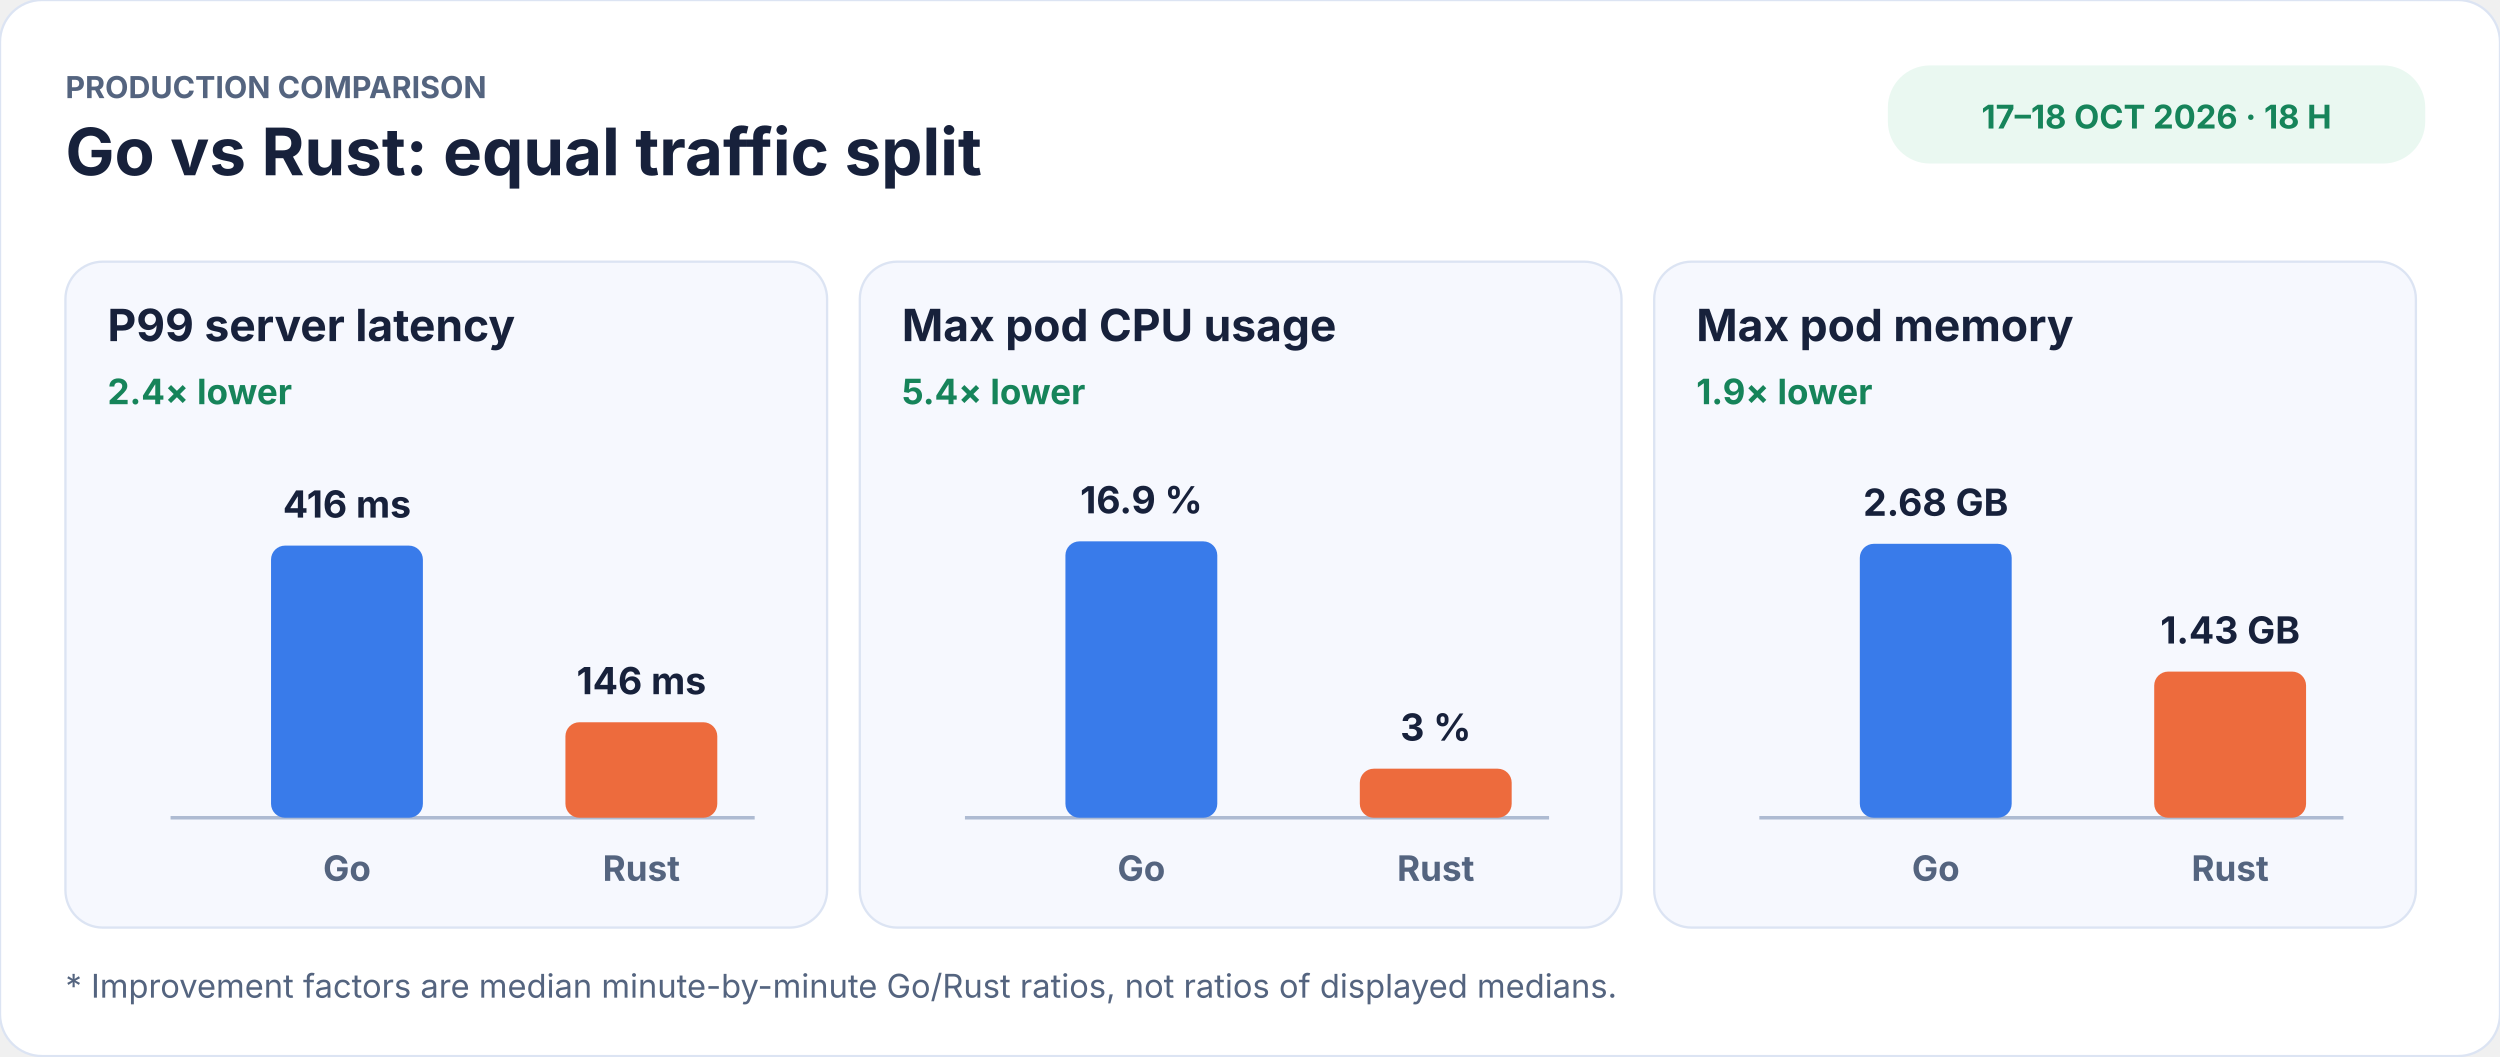
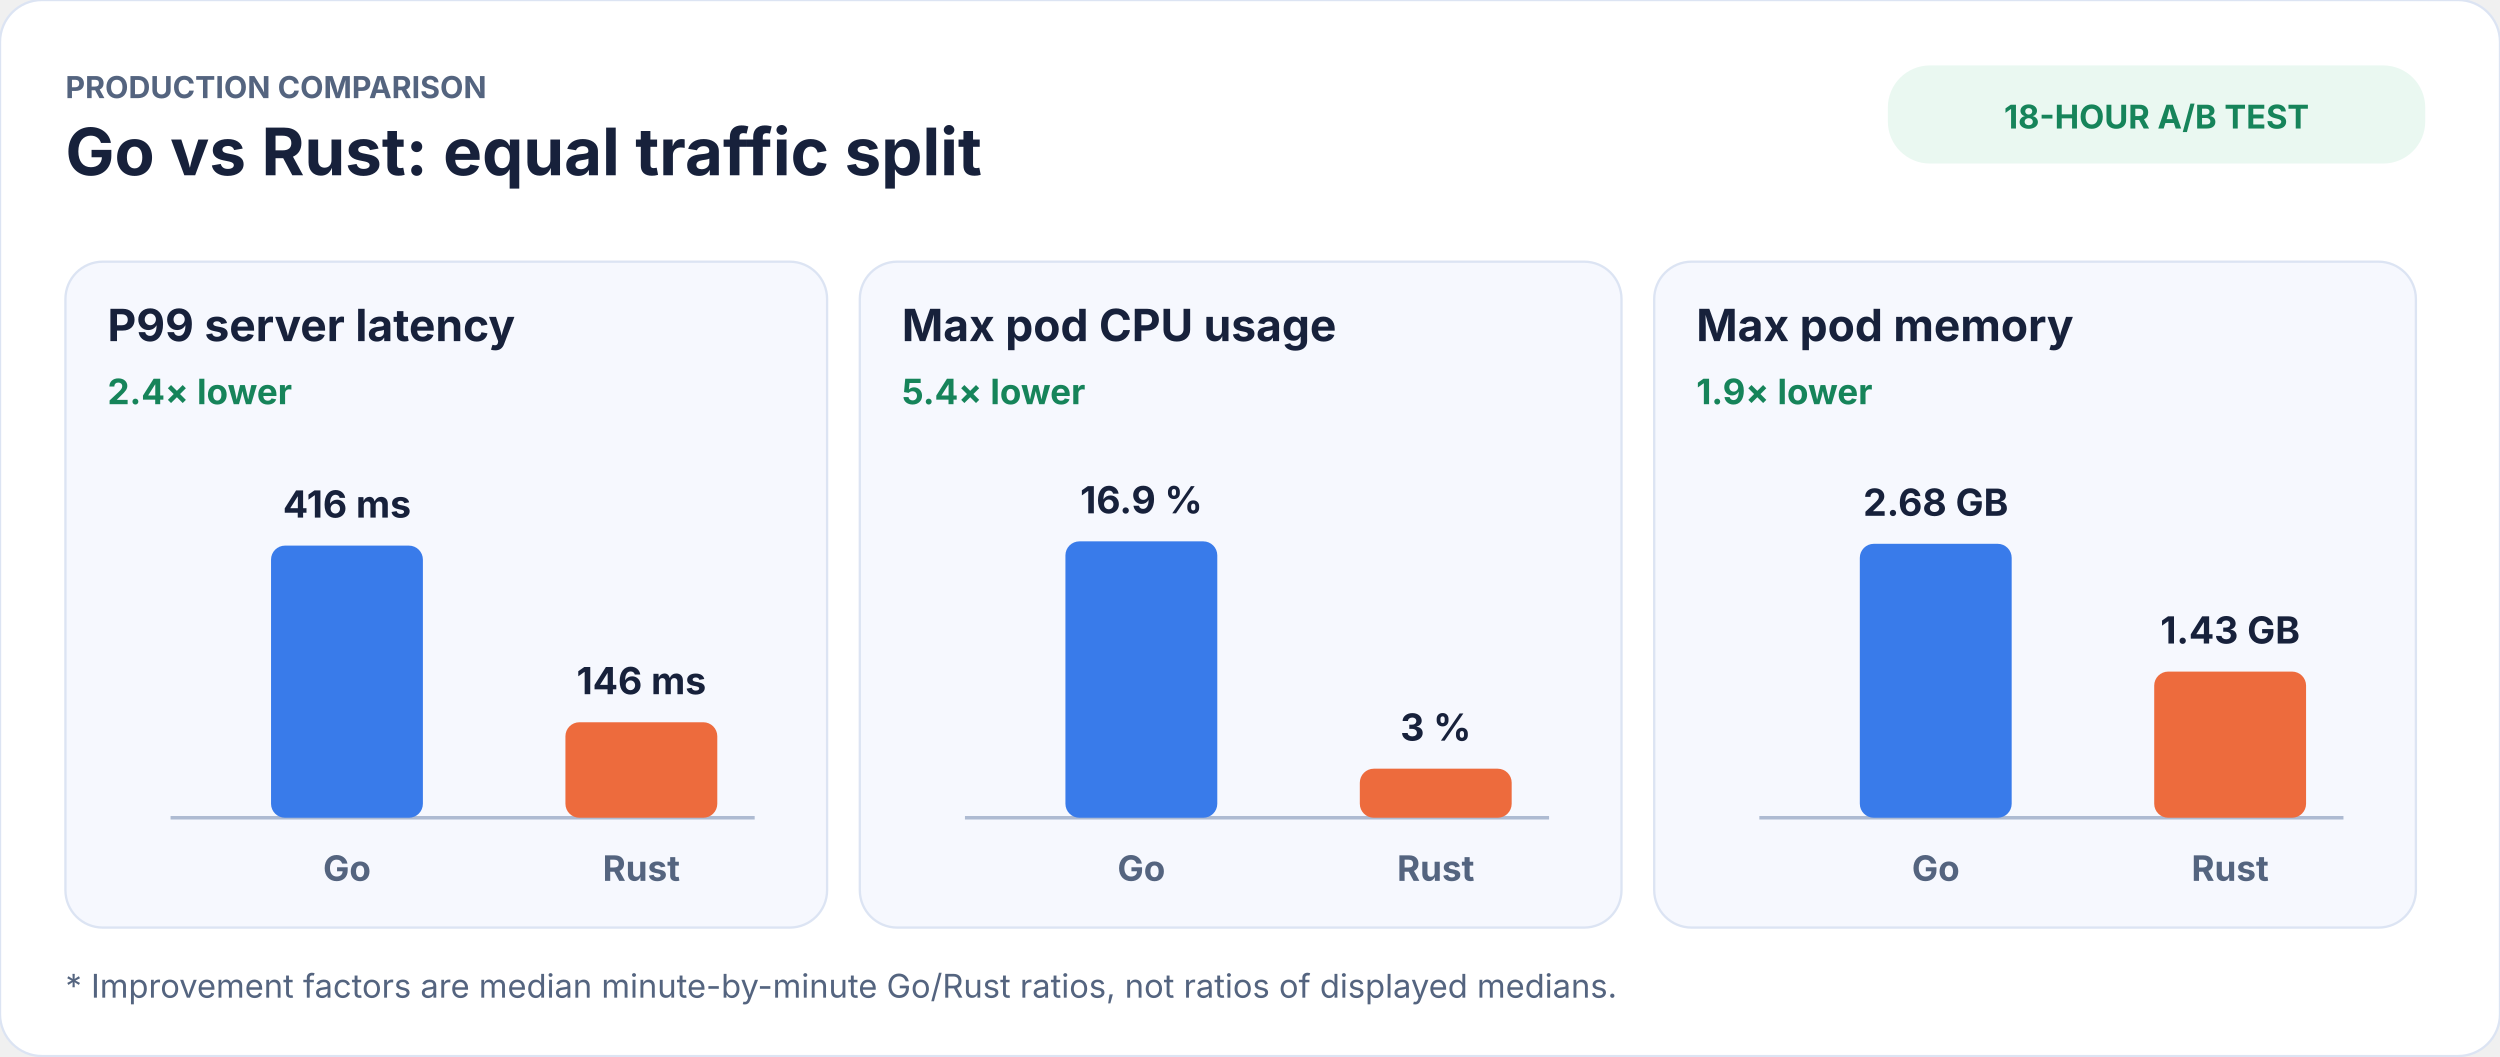
<svg xmlns="http://www.w3.org/2000/svg" viewBox="0 0 1070 452" role="img" aria-label="Production comparison Go and Rust: P99 416 vs 146 milliseconds; CPU 16.9 vs 3 percent; memory 2.68 vs 1.43 gigabytes.">
  <defs>
    <marker id="arrow-blue" markerWidth="8" markerHeight="8" refX="6" refY="3" orient="auto">
      <path d="M0 0 L6 3 L0 6" fill="none" stroke="#397bea" stroke-width="1.2" />
    </marker>
  </defs>
  <rect x="0" y="0" width="1070" height="452" rx="18" fill="#ffffff" stroke="#dce4f3" stroke-width="1" />
  <text x="28" y="42" font-family="Inter,Arial,sans-serif" font-size="13" font-weight="700" text-anchor="start" fill="#54647f">PRODUCTION COMPARISON</text>
  <text x="28" y="75" font-family="Inter,Arial,sans-serif" font-size="28" font-weight="700" text-anchor="start" fill="#17213b">Go vs Rust: equal traffic split</text>
  <rect x="808" y="28" width="230" height="42" rx="18" fill="#eaf8f1" stroke="none" stroke-width="1" />
-   <text x="923" y="55" font-family="Inter,Arial,sans-serif" font-size="14" font-weight="700" text-anchor="middle" fill="#16845a">17–18 OCT 2026 · 18 H</text>
+   <text x="923" y="55" font-family="Inter,Arial,sans-serif" font-size="14" font-weight="700" text-anchor="middle" fill="#16845a">18-HOUR A/B TEST</text>
  <rect x="28" y="112" width="326" height="285" rx="16" fill="#f6f8fe" stroke="#dce4f3" stroke-width="1" />
  <text x="46" y="146" font-family="Inter,Arial,sans-serif" font-size="19" font-weight="700" text-anchor="start" fill="#17213b">P99 server latency</text>
  <text x="46" y="173" font-family="Inter,Arial,sans-serif" font-size="15" font-weight="700" text-anchor="start" fill="#16845a">2.4× lower</text>
  <line x1="73" y1="350" x2="323" y2="350" stroke="#aebbd2" stroke-width="1.5" />
  <rect x="116" y="233.52" width="65" height="116.48" rx="6" fill="#397bea" stroke="none" stroke-width="1" />
  <text x="148.5" y="221.52" font-family="Inter,Arial,sans-serif" font-size="16" font-weight="700" text-anchor="middle" fill="#17213b">416 ms</text>
  <text x="148.5" y="377" font-family="Inter,Arial,sans-serif" font-size="15" font-weight="700" text-anchor="middle" fill="#54647f">Go</text>
  <rect x="242" y="309.12" width="65" height="40.88" rx="6" fill="#ed6b3d" stroke="none" stroke-width="1" />
  <text x="274.5" y="297.12" font-family="Inter,Arial,sans-serif" font-size="16" font-weight="700" text-anchor="middle" fill="#17213b">146 ms</text>
  <text x="274.5" y="377" font-family="Inter,Arial,sans-serif" font-size="15" font-weight="700" text-anchor="middle" fill="#54647f">Rust</text>
  <rect x="368" y="112" width="326" height="285" rx="16" fill="#f6f8fe" stroke="#dce4f3" stroke-width="1" />
  <text x="386" y="146" font-family="Inter,Arial,sans-serif" font-size="19" font-weight="700" text-anchor="start" fill="#17213b">Max pod CPU usage</text>
  <text x="386" y="173" font-family="Inter,Arial,sans-serif" font-size="15" font-weight="700" text-anchor="start" fill="#16845a">5.4× lower</text>
  <line x1="413" y1="350" x2="663" y2="350" stroke="#aebbd2" stroke-width="1.5" />
  <rect x="456" y="231.7" width="65" height="118.3" rx="6" fill="#397bea" stroke="none" stroke-width="1" />
  <text x="488.5" y="219.7" font-family="Inter,Arial,sans-serif" font-size="16" font-weight="700" text-anchor="middle" fill="#17213b">16.9 %</text>
  <text x="488.5" y="377" font-family="Inter,Arial,sans-serif" font-size="15" font-weight="700" text-anchor="middle" fill="#54647f">Go</text>
  <rect x="582" y="329.0" width="65" height="21.0" rx="6" fill="#ed6b3d" stroke="none" stroke-width="1" />
  <text x="614.5" y="317.0" font-family="Inter,Arial,sans-serif" font-size="16" font-weight="700" text-anchor="middle" fill="#17213b">3 %</text>
  <text x="614.5" y="377" font-family="Inter,Arial,sans-serif" font-size="15" font-weight="700" text-anchor="middle" fill="#54647f">Rust</text>
  <rect x="708" y="112" width="326" height="285" rx="16" fill="#f6f8fe" stroke="#dce4f3" stroke-width="1" />
  <text x="726" y="146" font-family="Inter,Arial,sans-serif" font-size="19" font-weight="700" text-anchor="start" fill="#17213b">Max pod memory</text>
  <text x="726" y="173" font-family="Inter,Arial,sans-serif" font-size="15" font-weight="700" text-anchor="start" fill="#16845a">1.9× lower</text>
  <line x1="753" y1="350" x2="1003" y2="350" stroke="#aebbd2" stroke-width="1.5" />
  <rect x="796" y="232.75" width="65" height="117.25" rx="6" fill="#397bea" stroke="none" stroke-width="1" />
  <text x="828.5" y="220.75" font-family="Inter,Arial,sans-serif" font-size="16" font-weight="700" text-anchor="middle" fill="#17213b">2.68 GB</text>
  <text x="828.5" y="377" font-family="Inter,Arial,sans-serif" font-size="15" font-weight="700" text-anchor="middle" fill="#54647f">Go</text>
  <rect x="922" y="287.438" width="65" height="62.562" rx="6" fill="#ed6b3d" stroke="none" stroke-width="1" />
  <text x="954.5" y="275.438" font-family="Inter,Arial,sans-serif" font-size="16" font-weight="700" text-anchor="middle" fill="#17213b">1.43 GB</text>
  <text x="954.5" y="377" font-family="Inter,Arial,sans-serif" font-size="15" font-weight="700" text-anchor="middle" fill="#54647f">Rust</text>
  <text x="28" y="427" font-family="Inter,Arial,sans-serif" font-size="14" font-weight="400" text-anchor="start" fill="#54647f">* Improvement factors are median minute-by-minute Go/Rust ratios, not ratios of displayed medians.</text>
</svg>
